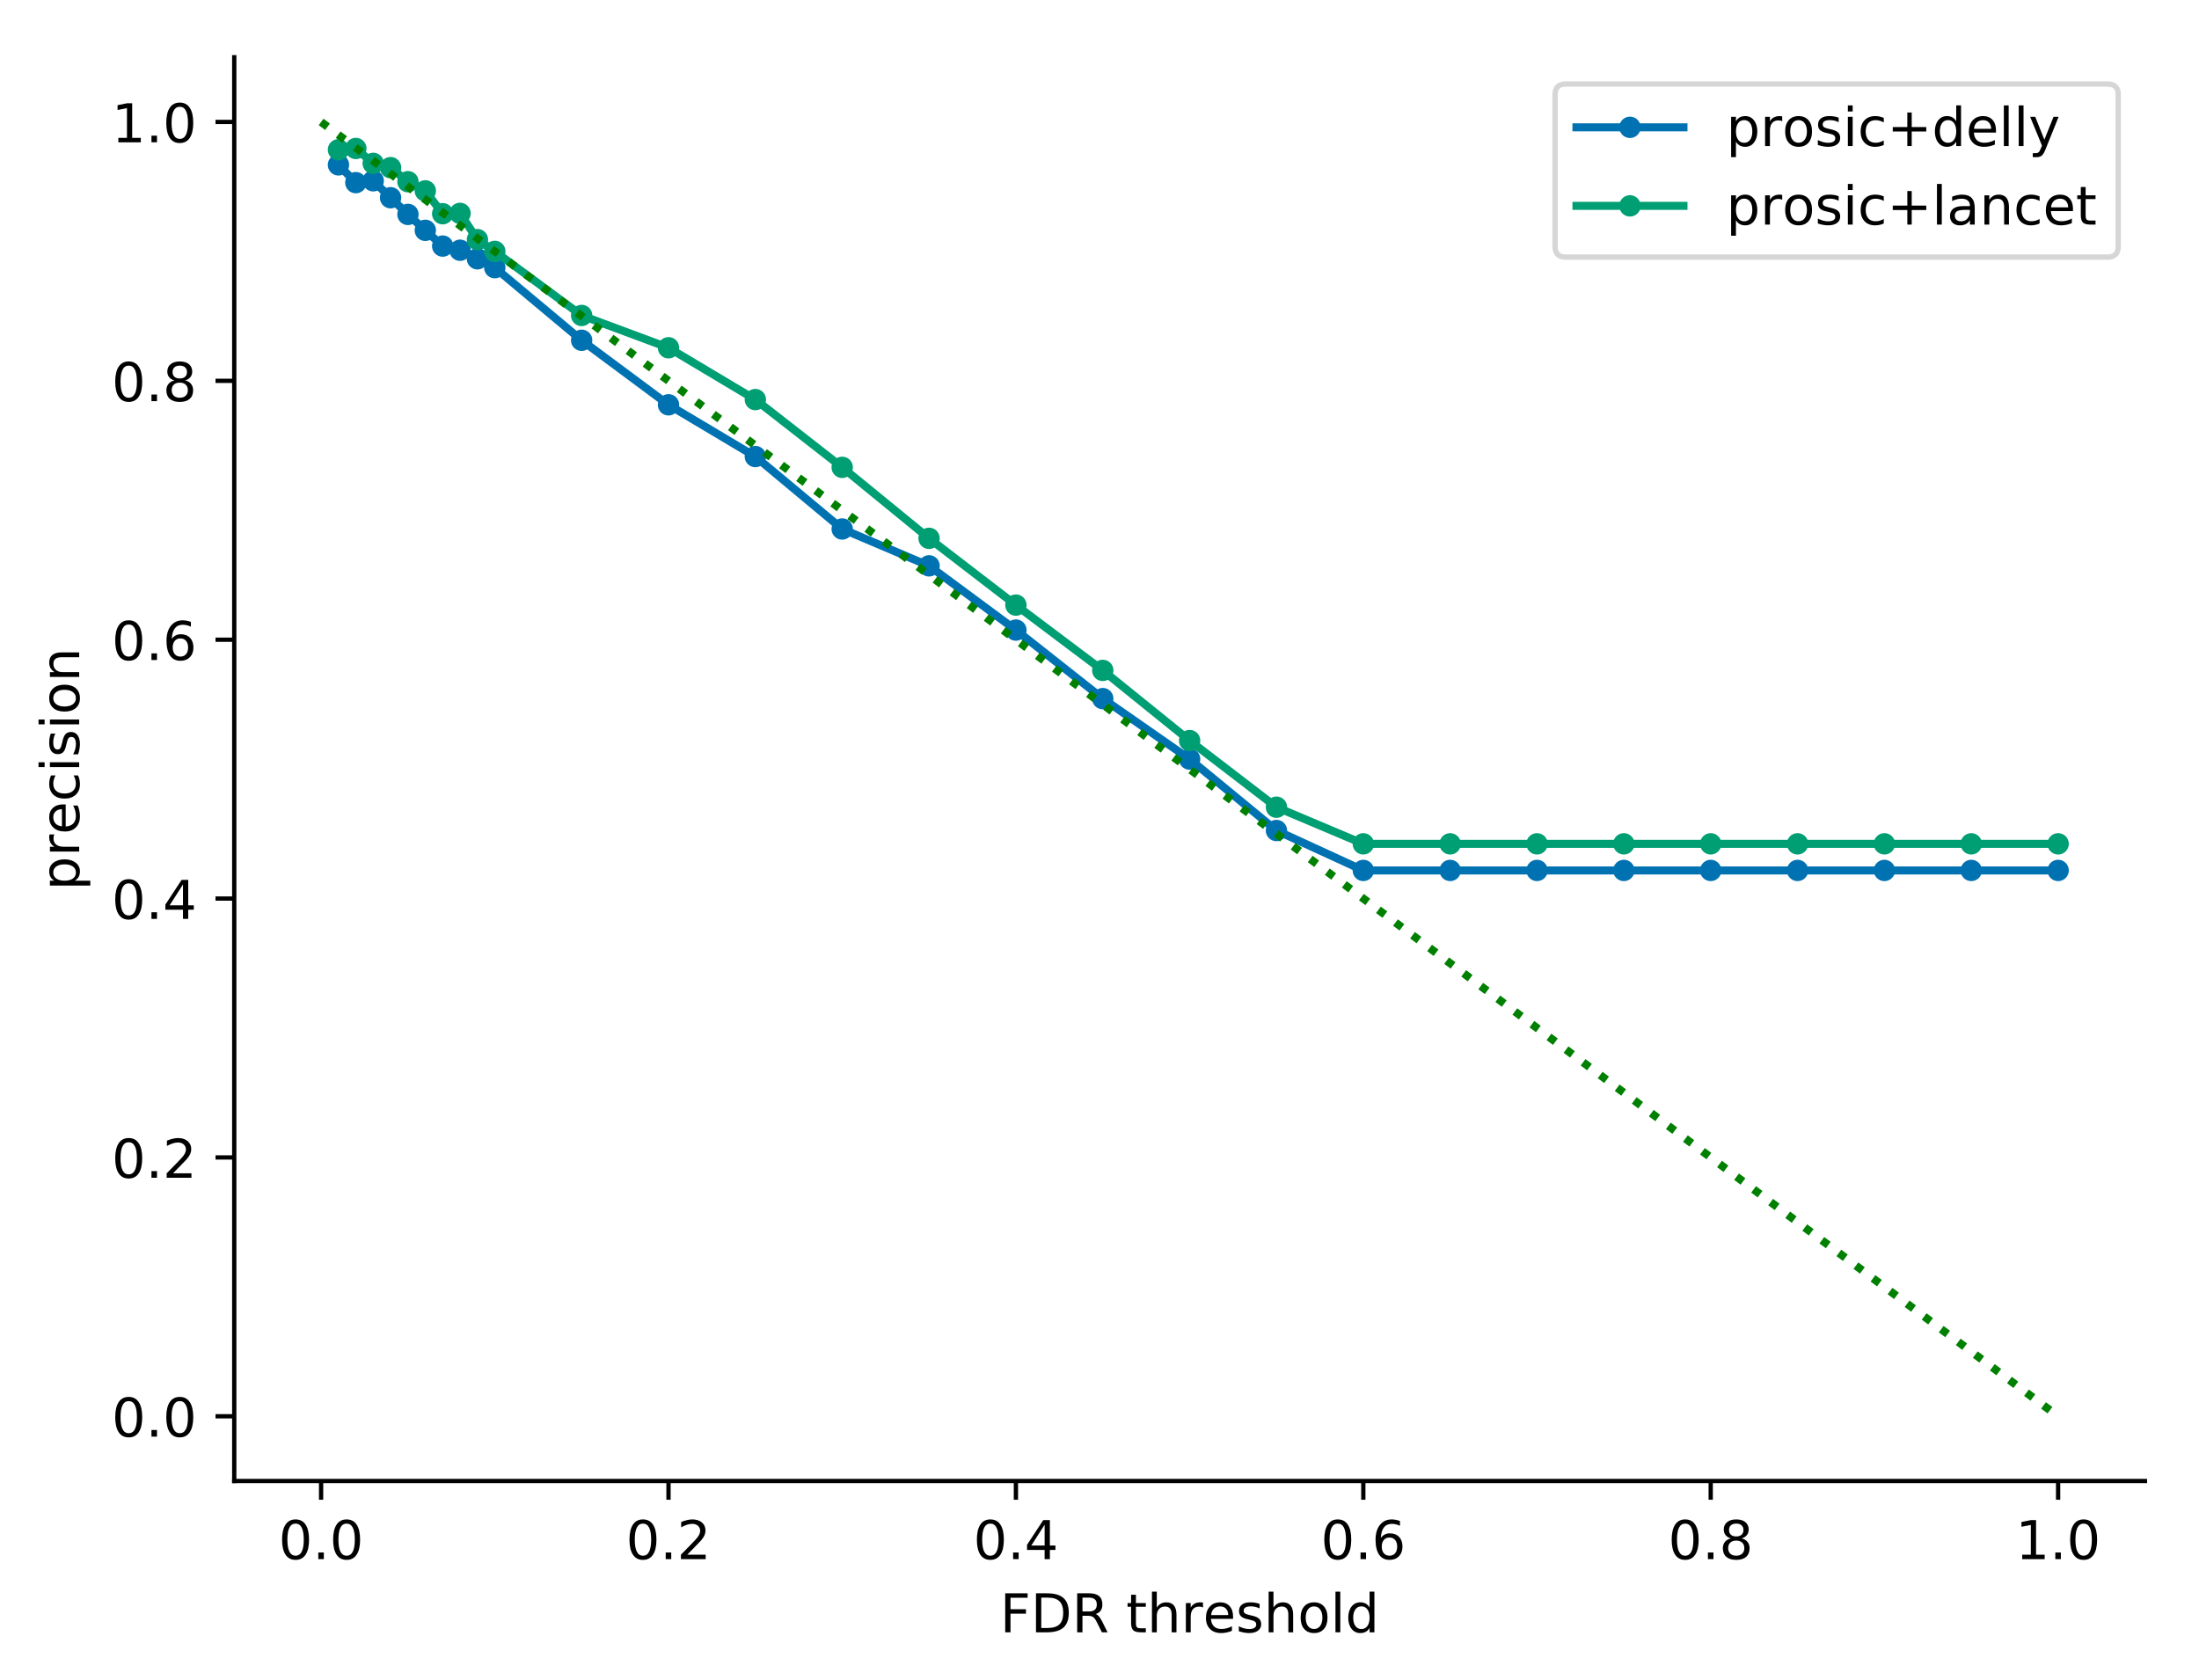
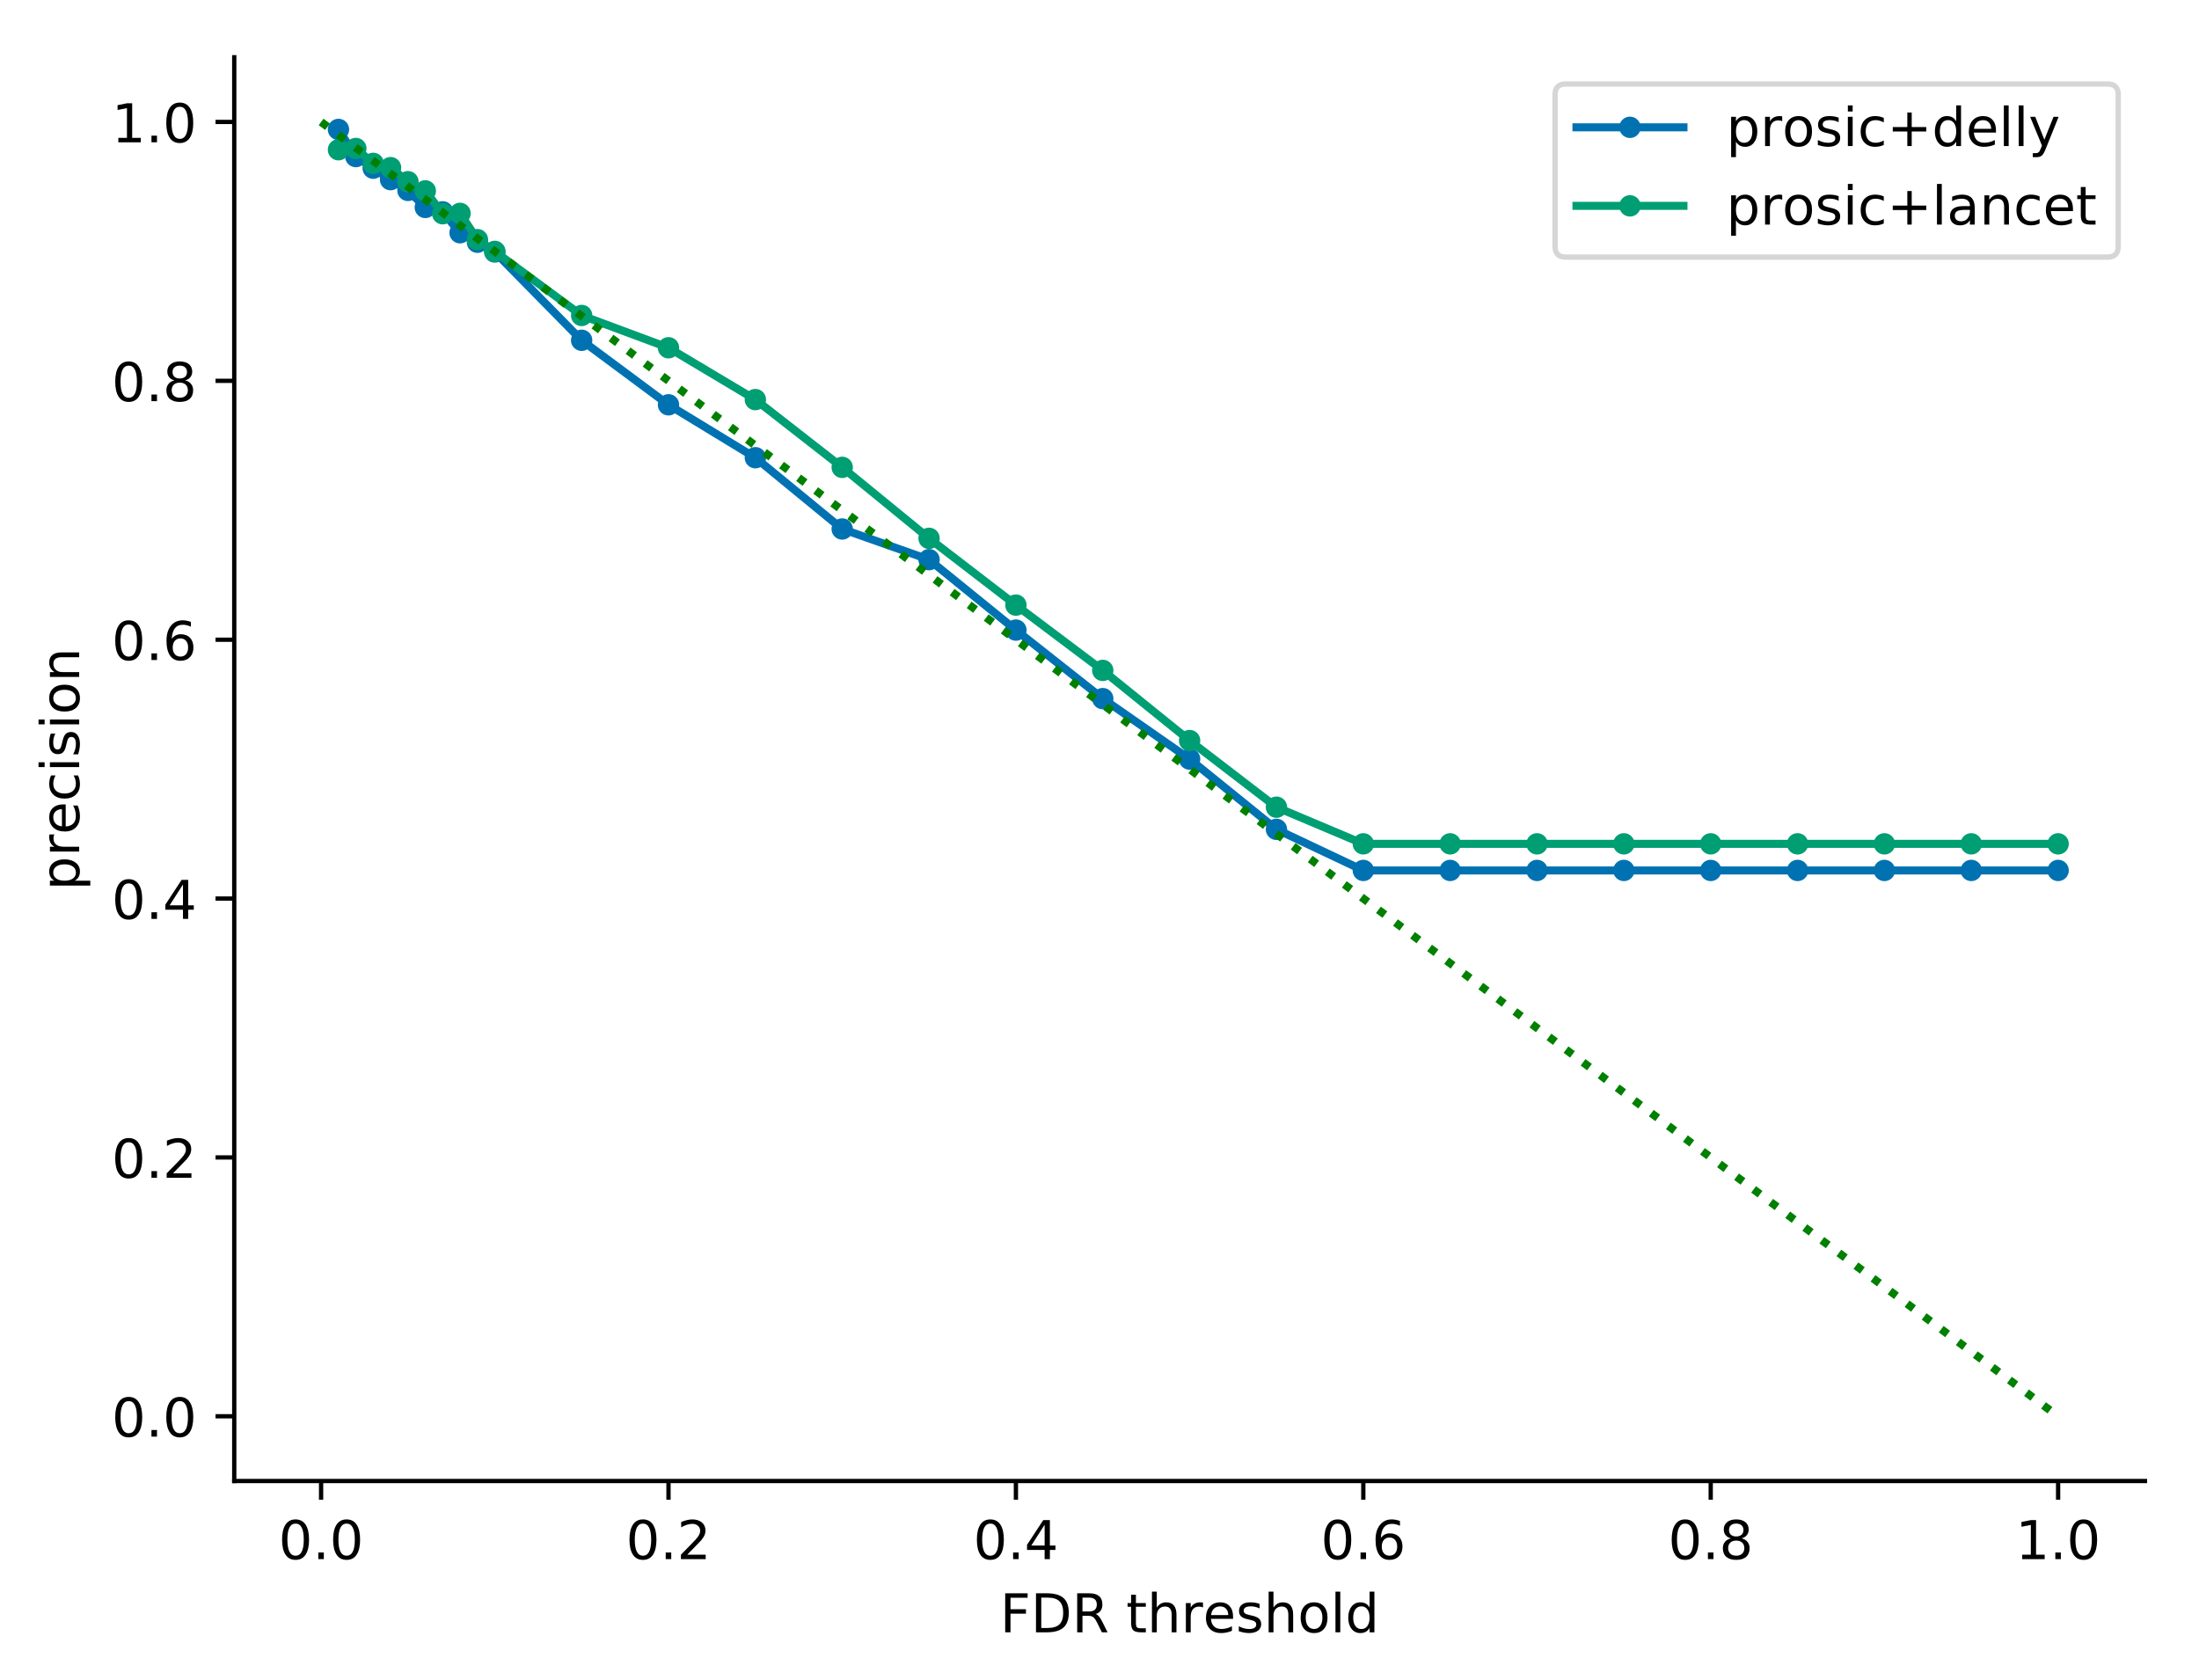
<svg xmlns="http://www.w3.org/2000/svg" xmlns:xlink="http://www.w3.org/1999/xlink" height="314pt" version="1.1" viewBox="0 0 411 314" width="411pt">
  <defs>
    <style type="text/css">
*{stroke-linecap:butt;stroke-linejoin:round;}
  </style>
  </defs>
  <g id="figure_1">
    <g id="patch_1">
      <path d="M 0 314.368  L 411.601 314.368  L 411.601 0  L 0 0  z " style="fill:#ffffff;" />
    </g>
    <g id="axes_1">
      <g id="patch_2">
        <path d="M 43.781 276.812  L 400.901 276.812  L 400.901 10.7  L 43.781 10.7  z " style="fill:#ffffff;" />
      </g>
      <g id="matplotlib.axis_1">
        <g id="xtick_1">
          <g id="line2d_1">
            <defs>
-               <path d="M 0 0  L 0 3.5  " id="m5a59848151" style="stroke:#000000;stroke-width:0.8;" />
-             </defs>
-             <g>
-               <use style="stroke:#000000;stroke-width:0.8;" x="60.014" xlink:href="#m5a59848151" y="276.812" />
+               <path d="M 0 0  L 0 3.5  " id="mefd458521e" style="stroke:#000000;stroke-width:0.8;" />
+             </defs>
+             <g>
+               <use style="stroke:#000000;stroke-width:0.8;" x="60.014" xlink:href="#mefd458521e" y="276.812" />
            </g>
          </g>
          <g id="text_1">
            <defs>
              <path d="M 31.781 66.406  Q 24.172 66.406 20.328 58.906  Q 16.5 51.422 16.5 36.375  Q 16.5 21.391 20.328 13.891  Q 24.172 6.391 31.781 6.391  Q 39.453 6.391 43.281 13.891  Q 47.125 21.391 47.125 36.375  Q 47.125 51.422 43.281 58.906  Q 39.453 66.406 31.781 66.406  z M 31.781 74.219  Q 44.047 74.219 50.516 64.516  Q 56.984 54.828 56.984 36.375  Q 56.984 17.969 50.516 8.266  Q 44.047 -1.422 31.781 -1.422  Q 19.531 -1.422 13.062 8.266  Q 6.594 17.969 6.594 36.375  Q 6.594 54.828 13.062 64.516  Q 19.531 74.219 31.781 74.219  z " id="DejaVuSans-30" />
              <path d="M 10.688 12.406  L 21 12.406  L 21 0  L 10.688 0  z " id="DejaVuSans-2e" />
            </defs>
            <g transform="translate(52.06242 291.4104)scale(0.1 -0.1)">
              <use xlink:href="#DejaVuSans-30" />
              <use x="63.623" xlink:href="#DejaVuSans-2e" />
              <use x="95.41" xlink:href="#DejaVuSans-30" />
            </g>
          </g>
        </g>
        <g id="xtick_2">
          <g id="line2d_2">
            <g>
-               <use style="stroke:#000000;stroke-width:0.8;" x="124.945" xlink:href="#m5a59848151" y="276.812" />
+               <use style="stroke:#000000;stroke-width:0.8;" x="124.945" xlink:href="#mefd458521e" y="276.812" />
            </g>
          </g>
          <g id="text_2">
            <defs>
              <path d="M 19.188 8.297  L 53.609 8.297  L 53.609 0  L 7.328 0  L 7.328 8.297  Q 12.938 14.109 22.625 23.891  Q 32.328 33.688 34.812 36.531  Q 39.547 41.844 41.422 45.531  Q 43.312 49.219 43.312 52.781  Q 43.312 58.594 39.234 62.25  Q 35.156 65.922 28.609 65.922  Q 23.969 65.922 18.812 64.312  Q 13.672 62.703 7.812 59.422  L 7.812 69.391  Q 13.766 71.781 18.938 73  Q 24.125 74.219 28.422 74.219  Q 39.75 74.219 46.484 68.547  Q 53.219 62.891 53.219 53.422  Q 53.219 48.922 51.531 44.891  Q 49.859 40.875 45.406 35.406  Q 44.188 33.984 37.641 27.219  Q 31.109 20.453 19.188 8.297  z " id="DejaVuSans-32" />
            </defs>
            <g transform="translate(116.9933 291.4104)scale(0.1 -0.1)">
              <use xlink:href="#DejaVuSans-30" />
              <use x="63.623" xlink:href="#DejaVuSans-2e" />
              <use x="95.41" xlink:href="#DejaVuSans-32" />
            </g>
          </g>
        </g>
        <g id="xtick_3">
          <g id="line2d_3">
            <g>
-               <use style="stroke:#000000;stroke-width:0.8;" x="189.876" xlink:href="#m5a59848151" y="276.812" />
+               <use style="stroke:#000000;stroke-width:0.8;" x="189.876" xlink:href="#mefd458521e" y="276.812" />
            </g>
          </g>
          <g id="text_3">
            <defs>
              <path d="M 37.797 64.312  L 12.891 25.391  L 37.797 25.391  z M 35.203 72.906  L 47.609 72.906  L 47.609 25.391  L 58.016 25.391  L 58.016 17.188  L 47.609 17.188  L 47.609 0  L 37.797 0  L 37.797 17.188  L 4.891 17.188  L 4.891 26.703  z " id="DejaVuSans-34" />
            </defs>
            <g transform="translate(181.9242 291.4104)scale(0.1 -0.1)">
              <use xlink:href="#DejaVuSans-30" />
              <use x="63.623" xlink:href="#DejaVuSans-2e" />
              <use x="95.41" xlink:href="#DejaVuSans-34" />
            </g>
          </g>
        </g>
        <g id="xtick_4">
          <g id="line2d_4">
            <g>
-               <use style="stroke:#000000;stroke-width:0.8;" x="254.807" xlink:href="#m5a59848151" y="276.812" />
+               <use style="stroke:#000000;stroke-width:0.8;" x="254.807" xlink:href="#mefd458521e" y="276.812" />
            </g>
          </g>
          <g id="text_4">
            <defs>
              <path d="M 33.016 40.375  Q 26.375 40.375 22.484 35.828  Q 18.609 31.297 18.609 23.391  Q 18.609 15.531 22.484 10.953  Q 26.375 6.391 33.016 6.391  Q 39.656 6.391 43.531 10.953  Q 47.406 15.531 47.406 23.391  Q 47.406 31.297 43.531 35.828  Q 39.656 40.375 33.016 40.375  z M 52.594 71.297  L 52.594 62.312  Q 48.875 64.062 45.094 64.984  Q 41.312 65.922 37.594 65.922  Q 27.828 65.922 22.672 59.328  Q 17.531 52.734 16.797 39.406  Q 19.672 43.656 24.016 45.922  Q 28.375 48.188 33.594 48.188  Q 44.578 48.188 50.953 41.516  Q 57.328 34.859 57.328 23.391  Q 57.328 12.156 50.688 5.359  Q 44.047 -1.422 33.016 -1.422  Q 20.359 -1.422 13.672 8.266  Q 6.984 17.969 6.984 36.375  Q 6.984 53.656 15.188 63.938  Q 23.391 74.219 37.203 74.219  Q 40.922 74.219 44.703 73.484  Q 48.484 72.75 52.594 71.297  z " id="DejaVuSans-36" />
            </defs>
            <g transform="translate(246.8551 291.4104)scale(0.1 -0.1)">
              <use xlink:href="#DejaVuSans-30" />
              <use x="63.623" xlink:href="#DejaVuSans-2e" />
              <use x="95.41" xlink:href="#DejaVuSans-36" />
            </g>
          </g>
        </g>
        <g id="xtick_5">
          <g id="line2d_5">
            <g>
-               <use style="stroke:#000000;stroke-width:0.8;" x="319.738" xlink:href="#m5a59848151" y="276.812" />
+               <use style="stroke:#000000;stroke-width:0.8;" x="319.738" xlink:href="#mefd458521e" y="276.812" />
            </g>
          </g>
          <g id="text_5">
            <defs>
              <path d="M 31.781 34.625  Q 24.75 34.625 20.719 30.859  Q 16.703 27.094 16.703 20.516  Q 16.703 13.922 20.719 10.156  Q 24.75 6.391 31.781 6.391  Q 38.812 6.391 42.859 10.172  Q 46.922 13.969 46.922 20.516  Q 46.922 27.094 42.891 30.859  Q 38.875 34.625 31.781 34.625  z M 21.922 38.812  Q 15.578 40.375 12.031 44.719  Q 8.5 49.078 8.5 55.328  Q 8.5 64.062 14.719 69.141  Q 20.953 74.219 31.781 74.219  Q 42.672 74.219 48.875 69.141  Q 55.078 64.062 55.078 55.328  Q 55.078 49.078 51.531 44.719  Q 48 40.375 41.703 38.812  Q 48.828 37.156 52.797 32.312  Q 56.781 27.484 56.781 20.516  Q 56.781 9.906 50.312 4.234  Q 43.844 -1.422 31.781 -1.422  Q 19.734 -1.422 13.25 4.234  Q 6.781 9.906 6.781 20.516  Q 6.781 27.484 10.781 32.312  Q 14.797 37.156 21.922 38.812  z M 18.312 54.391  Q 18.312 48.734 21.844 45.562  Q 25.391 42.391 31.781 42.391  Q 38.141 42.391 41.719 45.562  Q 45.312 48.734 45.312 54.391  Q 45.312 60.062 41.719 63.234  Q 38.141 66.406 31.781 66.406  Q 25.391 66.406 21.844 63.234  Q 18.312 60.062 18.312 54.391  z " id="DejaVuSans-38" />
            </defs>
            <g transform="translate(311.7861 291.4104)scale(0.1 -0.1)">
              <use xlink:href="#DejaVuSans-30" />
              <use x="63.623" xlink:href="#DejaVuSans-2e" />
              <use x="95.41" xlink:href="#DejaVuSans-38" />
            </g>
          </g>
        </g>
        <g id="xtick_6">
          <g id="line2d_6">
            <g>
-               <use style="stroke:#000000;stroke-width:0.8;" x="384.669" xlink:href="#m5a59848151" y="276.812" />
+               <use style="stroke:#000000;stroke-width:0.8;" x="384.669" xlink:href="#mefd458521e" y="276.812" />
            </g>
          </g>
          <g id="text_6">
            <defs>
              <path d="M 12.406 8.297  L 28.516 8.297  L 28.516 63.922  L 10.984 60.406  L 10.984 69.391  L 28.422 72.906  L 38.281 72.906  L 38.281 8.297  L 54.391 8.297  L 54.391 0  L 12.406 0  z " id="DejaVuSans-31" />
            </defs>
            <g transform="translate(376.717 291.4104)scale(0.1 -0.1)">
              <use xlink:href="#DejaVuSans-31" />
              <use x="63.623" xlink:href="#DejaVuSans-2e" />
              <use x="95.41" xlink:href="#DejaVuSans-30" />
            </g>
          </g>
        </g>
        <g id="text_7">
          <defs>
            <path d="M 9.812 72.906  L 51.703 72.906  L 51.703 64.594  L 19.672 64.594  L 19.672 43.109  L 48.578 43.109  L 48.578 34.812  L 19.672 34.812  L 19.672 0  L 9.812 0  z " id="DejaVuSans-46" />
            <path d="M 19.672 64.797  L 19.672 8.109  L 31.594 8.109  Q 46.688 8.109 53.688 14.938  Q 60.688 21.781 60.688 36.531  Q 60.688 51.172 53.688 57.984  Q 46.688 64.797 31.594 64.797  z M 9.812 72.906  L 30.078 72.906  Q 51.266 72.906 61.172 64.094  Q 71.094 55.281 71.094 36.531  Q 71.094 17.672 61.125 8.828  Q 51.172 0 30.078 0  L 9.812 0  z " id="DejaVuSans-44" />
            <path d="M 44.391 34.188  Q 47.562 33.109 50.562 29.594  Q 53.562 26.078 56.594 19.922  L 66.609 0  L 56 0  L 46.688 18.703  Q 43.062 26.031 39.672 28.422  Q 36.281 30.812 30.422 30.812  L 19.672 30.812  L 19.672 0  L 9.812 0  L 9.812 72.906  L 32.078 72.906  Q 44.578 72.906 50.734 67.672  Q 56.891 62.453 56.891 51.906  Q 56.891 45.016 53.688 40.469  Q 50.484 35.938 44.391 34.188  z M 19.672 64.797  L 19.672 38.922  L 32.078 38.922  Q 39.203 38.922 42.844 42.219  Q 46.484 45.516 46.484 51.906  Q 46.484 58.297 42.844 61.547  Q 39.203 64.797 32.078 64.797  z " id="DejaVuSans-52" />
            <path id="DejaVuSans-20" />
            <path d="M 18.312 70.219  L 18.312 54.688  L 36.812 54.688  L 36.812 47.703  L 18.312 47.703  L 18.312 18.016  Q 18.312 11.328 20.141 9.422  Q 21.969 7.516 27.594 7.516  L 36.812 7.516  L 36.812 0  L 27.594 0  Q 17.188 0 13.234 3.875  Q 9.281 7.766 9.281 18.016  L 9.281 47.703  L 2.688 47.703  L 2.688 54.688  L 9.281 54.688  L 9.281 70.219  z " id="DejaVuSans-74" />
            <path d="M 54.891 33.016  L 54.891 0  L 45.906 0  L 45.906 32.719  Q 45.906 40.484 42.875 44.328  Q 39.844 48.188 33.797 48.188  Q 26.516 48.188 22.312 43.547  Q 18.109 38.922 18.109 30.906  L 18.109 0  L 9.078 0  L 9.078 75.984  L 18.109 75.984  L 18.109 46.188  Q 21.344 51.125 25.703 53.562  Q 30.078 56 35.797 56  Q 45.219 56 50.047 50.172  Q 54.891 44.344 54.891 33.016  z " id="DejaVuSans-68" />
            <path d="M 41.109 46.297  Q 39.594 47.172 37.812 47.578  Q 36.031 48 33.891 48  Q 26.266 48 22.188 43.047  Q 18.109 38.094 18.109 28.812  L 18.109 0  L 9.078 0  L 9.078 54.688  L 18.109 54.688  L 18.109 46.188  Q 20.953 51.172 25.484 53.578  Q 30.031 56 36.531 56  Q 37.453 56 38.578 55.875  Q 39.703 55.766 41.062 55.516  z " id="DejaVuSans-72" />
            <path d="M 56.203 29.594  L 56.203 25.203  L 14.891 25.203  Q 15.484 15.922 20.484 11.062  Q 25.484 6.203 34.422 6.203  Q 39.594 6.203 44.453 7.469  Q 49.312 8.734 54.109 11.281  L 54.109 2.781  Q 49.266 0.734 44.188 -0.344  Q 39.109 -1.422 33.891 -1.422  Q 20.797 -1.422 13.156 6.188  Q 5.516 13.812 5.516 26.812  Q 5.516 40.234 12.766 48.109  Q 20.016 56 32.328 56  Q 43.359 56 49.781 48.891  Q 56.203 41.797 56.203 29.594  z M 47.219 32.234  Q 47.125 39.594 43.094 43.984  Q 39.062 48.391 32.422 48.391  Q 24.906 48.391 20.391 44.141  Q 15.875 39.891 15.188 32.172  z " id="DejaVuSans-65" />
            <path d="M 44.281 53.078  L 44.281 44.578  Q 40.484 46.531 36.375 47.5  Q 32.281 48.484 27.875 48.484  Q 21.188 48.484 17.844 46.438  Q 14.5 44.391 14.5 40.281  Q 14.5 37.156 16.891 35.375  Q 19.281 33.594 26.516 31.984  L 29.594 31.297  Q 39.156 29.25 43.188 25.516  Q 47.219 21.781 47.219 15.094  Q 47.219 7.469 41.188 3.016  Q 35.156 -1.422 24.609 -1.422  Q 20.219 -1.422 15.453 -0.562  Q 10.688 0.297 5.422 2  L 5.422 11.281  Q 10.406 8.688 15.234 7.391  Q 20.062 6.109 24.812 6.109  Q 31.156 6.109 34.562 8.281  Q 37.984 10.453 37.984 14.406  Q 37.984 18.062 35.516 20.016  Q 33.062 21.969 24.703 23.781  L 21.578 24.516  Q 13.234 26.266 9.516 29.906  Q 5.812 33.547 5.812 39.891  Q 5.812 47.609 11.281 51.797  Q 16.75 56 26.812 56  Q 31.781 56 36.172 55.266  Q 40.578 54.547 44.281 53.078  z " id="DejaVuSans-73" />
            <path d="M 30.609 48.391  Q 23.391 48.391 19.188 42.75  Q 14.984 37.109 14.984 27.297  Q 14.984 17.484 19.156 11.844  Q 23.344 6.203 30.609 6.203  Q 37.797 6.203 41.984 11.859  Q 46.188 17.531 46.188 27.297  Q 46.188 37.016 41.984 42.703  Q 37.797 48.391 30.609 48.391  z M 30.609 56  Q 42.328 56 49.016 48.375  Q 55.719 40.766 55.719 27.297  Q 55.719 13.875 49.016 6.219  Q 42.328 -1.422 30.609 -1.422  Q 18.844 -1.422 12.172 6.219  Q 5.516 13.875 5.516 27.297  Q 5.516 40.766 12.172 48.375  Q 18.844 56 30.609 56  z " id="DejaVuSans-6f" />
            <path d="M 9.422 75.984  L 18.406 75.984  L 18.406 0  L 9.422 0  z " id="DejaVuSans-6c" />
            <path d="M 45.406 46.391  L 45.406 75.984  L 54.391 75.984  L 54.391 0  L 45.406 0  L 45.406 8.203  Q 42.578 3.328 38.25 0.953  Q 33.938 -1.422 27.875 -1.422  Q 17.969 -1.422 11.734 6.484  Q 5.516 14.406 5.516 27.297  Q 5.516 40.188 11.734 48.094  Q 17.969 56 27.875 56  Q 33.938 56 38.25 53.625  Q 42.578 51.266 45.406 46.391  z M 14.797 27.297  Q 14.797 17.391 18.875 11.75  Q 22.953 6.109 30.078 6.109  Q 37.203 6.109 41.297 11.75  Q 45.406 17.391 45.406 27.297  Q 45.406 37.203 41.297 42.844  Q 37.203 48.484 30.078 48.484  Q 22.953 48.484 18.875 42.844  Q 14.797 37.203 14.797 27.297  z " id="DejaVuSans-64" />
          </defs>
          <g transform="translate(186.8967 305.0886)scale(0.1 -0.1)">
            <use xlink:href="#DejaVuSans-46" />
            <use x="57.52" xlink:href="#DejaVuSans-44" />
            <use x="134.521" xlink:href="#DejaVuSans-52" />
            <use x="204.004" xlink:href="#DejaVuSans-20" />
            <use x="235.791" xlink:href="#DejaVuSans-74" />
            <use x="275" xlink:href="#DejaVuSans-68" />
            <use x="338.379" xlink:href="#DejaVuSans-72" />
            <use x="379.461" xlink:href="#DejaVuSans-65" />
            <use x="440.984" xlink:href="#DejaVuSans-73" />
            <use x="493.084" xlink:href="#DejaVuSans-68" />
            <use x="556.463" xlink:href="#DejaVuSans-6f" />
            <use x="617.645" xlink:href="#DejaVuSans-6c" />
            <use x="645.428" xlink:href="#DejaVuSans-64" />
          </g>
        </g>
      </g>
      <g id="matplotlib.axis_2">
        <g id="ytick_1">
          <g id="line2d_7">
            <defs>
-               <path d="M 0 0  L -3.5 0  " id="mbabe1c4896" style="stroke:#000000;stroke-width:0.8;" />
-             </defs>
-             <g>
-               <use style="stroke:#000000;stroke-width:0.8;" x="43.781" xlink:href="#mbabe1c4896" y="264.716" />
+               <path d="M 0 0  L -3.5 0  " id="mc53970f64e" style="stroke:#000000;stroke-width:0.8;" />
+             </defs>
+             <g>
+               <use style="stroke:#000000;stroke-width:0.8;" x="43.781" xlink:href="#mc53970f64e" y="264.716" />
            </g>
          </g>
          <g id="text_8">
            <g transform="translate(20.87813 268.5152)scale(0.1 -0.1)">
              <use xlink:href="#DejaVuSans-30" />
              <use x="63.623" xlink:href="#DejaVuSans-2e" />
              <use x="95.41" xlink:href="#DejaVuSans-30" />
            </g>
          </g>
        </g>
        <g id="ytick_2">
          <g id="line2d_8">
            <g>
-               <use style="stroke:#000000;stroke-width:0.8;" x="43.781" xlink:href="#mbabe1c4896" y="216.332" />
+               <use style="stroke:#000000;stroke-width:0.8;" x="43.781" xlink:href="#mc53970f64e" y="216.332" />
            </g>
          </g>
          <g id="text_9">
            <g transform="translate(20.87813 220.1312)scale(0.1 -0.1)">
              <use xlink:href="#DejaVuSans-30" />
              <use x="63.623" xlink:href="#DejaVuSans-2e" />
              <use x="95.41" xlink:href="#DejaVuSans-32" />
            </g>
          </g>
        </g>
        <g id="ytick_3">
          <g id="line2d_9">
            <g>
-               <use style="stroke:#000000;stroke-width:0.8;" x="43.781" xlink:href="#mbabe1c4896" y="167.948" />
+               <use style="stroke:#000000;stroke-width:0.8;" x="43.781" xlink:href="#mc53970f64e" y="167.948" />
            </g>
          </g>
          <g id="text_10">
            <g transform="translate(20.87813 171.7472)scale(0.1 -0.1)">
              <use xlink:href="#DejaVuSans-30" />
              <use x="63.623" xlink:href="#DejaVuSans-2e" />
              <use x="95.41" xlink:href="#DejaVuSans-34" />
            </g>
          </g>
        </g>
        <g id="ytick_4">
          <g id="line2d_10">
            <g>
-               <use style="stroke:#000000;stroke-width:0.8;" x="43.781" xlink:href="#mbabe1c4896" y="119.564" />
+               <use style="stroke:#000000;stroke-width:0.8;" x="43.781" xlink:href="#mc53970f64e" y="119.564" />
            </g>
          </g>
          <g id="text_11">
            <g transform="translate(20.87813 123.3632)scale(0.1 -0.1)">
              <use xlink:href="#DejaVuSans-30" />
              <use x="63.623" xlink:href="#DejaVuSans-2e" />
              <use x="95.41" xlink:href="#DejaVuSans-36" />
            </g>
          </g>
        </g>
        <g id="ytick_5">
          <g id="line2d_11">
            <g>
-               <use style="stroke:#000000;stroke-width:0.8;" x="43.781" xlink:href="#mbabe1c4896" y="71.18" />
+               <use style="stroke:#000000;stroke-width:0.8;" x="43.781" xlink:href="#mc53970f64e" y="71.18" />
            </g>
          </g>
          <g id="text_12">
            <g transform="translate(20.87813 74.97922)scale(0.1 -0.1)">
              <use xlink:href="#DejaVuSans-30" />
              <use x="63.623" xlink:href="#DejaVuSans-2e" />
              <use x="95.41" xlink:href="#DejaVuSans-38" />
            </g>
          </g>
        </g>
        <g id="ytick_6">
          <g id="line2d_12">
            <g>
-               <use style="stroke:#000000;stroke-width:0.8;" x="43.781" xlink:href="#mbabe1c4896" y="22.796" />
+               <use style="stroke:#000000;stroke-width:0.8;" x="43.781" xlink:href="#mc53970f64e" y="22.796" />
            </g>
          </g>
          <g id="text_13">
            <g transform="translate(20.87813 26.59522)scale(0.1 -0.1)">
              <use xlink:href="#DejaVuSans-31" />
              <use x="63.623" xlink:href="#DejaVuSans-2e" />
              <use x="95.41" xlink:href="#DejaVuSans-30" />
            </g>
          </g>
        </g>
        <g id="text_14">
          <defs>
            <path d="M 18.109 8.203  L 18.109 -20.797  L 9.078 -20.797  L 9.078 54.688  L 18.109 54.688  L 18.109 46.391  Q 20.953 51.266 25.266 53.625  Q 29.594 56 35.594 56  Q 45.562 56 51.781 48.094  Q 58.016 40.188 58.016 27.297  Q 58.016 14.406 51.781 6.484  Q 45.562 -1.422 35.594 -1.422  Q 29.594 -1.422 25.266 0.953  Q 20.953 3.328 18.109 8.203  z M 48.688 27.297  Q 48.688 37.203 44.609 42.844  Q 40.531 48.484 33.406 48.484  Q 26.266 48.484 22.188 42.844  Q 18.109 37.203 18.109 27.297  Q 18.109 17.391 22.188 11.75  Q 26.266 6.109 33.406 6.109  Q 40.531 6.109 44.609 11.75  Q 48.688 17.391 48.688 27.297  z " id="DejaVuSans-70" />
            <path d="M 48.781 52.594  L 48.781 44.188  Q 44.969 46.297 41.141 47.344  Q 37.312 48.391 33.406 48.391  Q 24.656 48.391 19.812 42.844  Q 14.984 37.312 14.984 27.297  Q 14.984 17.281 19.812 11.734  Q 24.656 6.203 33.406 6.203  Q 37.312 6.203 41.141 7.25  Q 44.969 8.297 48.781 10.406  L 48.781 2.094  Q 45.016 0.344 40.984 -0.531  Q 36.969 -1.422 32.422 -1.422  Q 20.062 -1.422 12.781 6.344  Q 5.516 14.109 5.516 27.297  Q 5.516 40.672 12.859 48.328  Q 20.219 56 33.016 56  Q 37.156 56 41.109 55.141  Q 45.062 54.297 48.781 52.594  z " id="DejaVuSans-63" />
            <path d="M 9.422 54.688  L 18.406 54.688  L 18.406 0  L 9.422 0  z M 9.422 75.984  L 18.406 75.984  L 18.406 64.594  L 9.422 64.594  z " id="DejaVuSans-69" />
            <path d="M 54.891 33.016  L 54.891 0  L 45.906 0  L 45.906 32.719  Q 45.906 40.484 42.875 44.328  Q 39.844 48.188 33.797 48.188  Q 26.516 48.188 22.312 43.547  Q 18.109 38.922 18.109 30.906  L 18.109 0  L 9.078 0  L 9.078 54.688  L 18.109 54.688  L 18.109 46.188  Q 21.344 51.125 25.703 53.562  Q 30.078 56 35.797 56  Q 45.219 56 50.047 50.172  Q 54.891 44.344 54.891 33.016  z " id="DejaVuSans-6e" />
          </defs>
          <g transform="translate(14.79844 166.4208)rotate(-90)scale(0.1 -0.1)">
            <use xlink:href="#DejaVuSans-70" />
            <use x="63.477" xlink:href="#DejaVuSans-72" />
            <use x="104.559" xlink:href="#DejaVuSans-65" />
            <use x="166.082" xlink:href="#DejaVuSans-63" />
            <use x="221.062" xlink:href="#DejaVuSans-69" />
            <use x="248.846" xlink:href="#DejaVuSans-73" />
            <use x="300.945" xlink:href="#DejaVuSans-69" />
            <use x="328.729" xlink:href="#DejaVuSans-6f" />
            <use x="389.91" xlink:href="#DejaVuSans-6e" />
          </g>
        </g>
      </g>
      <g id="line2d_13">
-         <path clip-path="url(#p7b83135fb4)" d="M 63.261 30.815  L 66.507 34.136  L 69.754 33.792  L 73 36.957  L 76.247 40.076  L 79.493 43.05  L 82.74 45.994  L 85.986 46.77  L 89.233 48.373  L 92.479 50.025  L 108.712 63.602  L 124.945 75.66  L 141.178 85.333  L 157.41 98.871  L 173.643 105.76  L 189.876 117.767  L 206.109 130.576  L 222.341 141.879  L 238.574 155.23  L 254.807 162.691  L 271.039 162.691  L 287.272 162.691  L 303.505 162.691  L 319.738 162.691  L 335.97 162.691  L 352.203 162.691  L 368.436 162.691  L 384.669 162.691  " style="fill:none;stroke:#0072b2;stroke-linecap:square;stroke-width:1.5;" />
+         <path clip-path="url(#pada01c4be1)" d="M 63.261 24.194  L 66.507 29.264  L 69.754 31.436  L 73 33.575  L 76.247 35.59  L 79.493 38.772  L 82.74 39.596  L 85.986 43.501  L 89.233 45.275  L 92.479 47.094  L 108.712 63.602  L 124.945 75.66  L 141.178 85.547  L 157.41 98.871  L 173.643 104.601  L 189.876 117.767  L 206.109 130.576  L 222.341 141.879  L 238.574 155.014  L 254.807 162.691  L 271.039 162.691  L 287.272 162.691  L 303.505 162.691  L 319.738 162.691  L 335.97 162.691  L 352.203 162.691  L 368.436 162.691  L 384.669 162.691  " style="fill:none;stroke:#0072b2;stroke-linecap:square;stroke-width:1.5;" />
        <defs>
-           <path d="M 0 1.5  C 0.398 1.5 0.779 1.342 1.061 1.061  C 1.342 0.779 1.5 0.398 1.5 0  C 1.5 -0.398 1.342 -0.779 1.061 -1.061  C 0.779 -1.342 0.398 -1.5 0 -1.5  C -0.398 -1.5 -0.779 -1.342 -1.061 -1.061  C -1.342 -0.779 -1.5 -0.398 -1.5 0  C -1.5 0.398 -1.342 0.779 -1.061 1.061  C -0.779 1.342 -0.398 1.5 0 1.5  z " id="me6f0446457" style="stroke:#0072b2;" />
+           <path d="M 0 1.5  C 0.398 1.5 0.779 1.342 1.061 1.061  C 1.342 0.779 1.5 0.398 1.5 0  C 1.5 -0.398 1.342 -0.779 1.061 -1.061  C 0.779 -1.342 0.398 -1.5 0 -1.5  C -0.398 -1.5 -0.779 -1.342 -1.061 -1.061  C -1.342 -0.779 -1.5 -0.398 -1.5 0  C -1.5 0.398 -1.342 0.779 -1.061 1.061  C -0.779 1.342 -0.398 1.5 0 1.5  z " id="m721e8d76b7" style="stroke:#0072b2;" />
        </defs>
-         <g clip-path="url(#p7b83135fb4)">
-           <use style="fill:#0072b2;stroke:#0072b2;" x="63.261" xlink:href="#me6f0446457" y="30.815" />
-           <use style="fill:#0072b2;stroke:#0072b2;" x="66.507" xlink:href="#me6f0446457" y="34.136" />
-           <use style="fill:#0072b2;stroke:#0072b2;" x="69.754" xlink:href="#me6f0446457" y="33.792" />
-           <use style="fill:#0072b2;stroke:#0072b2;" x="73" xlink:href="#me6f0446457" y="36.957" />
-           <use style="fill:#0072b2;stroke:#0072b2;" x="76.247" xlink:href="#me6f0446457" y="40.076" />
-           <use style="fill:#0072b2;stroke:#0072b2;" x="79.493" xlink:href="#me6f0446457" y="43.05" />
-           <use style="fill:#0072b2;stroke:#0072b2;" x="82.74" xlink:href="#me6f0446457" y="45.994" />
-           <use style="fill:#0072b2;stroke:#0072b2;" x="85.986" xlink:href="#me6f0446457" y="46.77" />
-           <use style="fill:#0072b2;stroke:#0072b2;" x="89.233" xlink:href="#me6f0446457" y="48.373" />
-           <use style="fill:#0072b2;stroke:#0072b2;" x="92.479" xlink:href="#me6f0446457" y="50.025" />
-           <use style="fill:#0072b2;stroke:#0072b2;" x="108.712" xlink:href="#me6f0446457" y="63.602" />
-           <use style="fill:#0072b2;stroke:#0072b2;" x="124.945" xlink:href="#me6f0446457" y="75.66" />
-           <use style="fill:#0072b2;stroke:#0072b2;" x="141.178" xlink:href="#me6f0446457" y="85.333" />
-           <use style="fill:#0072b2;stroke:#0072b2;" x="157.41" xlink:href="#me6f0446457" y="98.871" />
-           <use style="fill:#0072b2;stroke:#0072b2;" x="173.643" xlink:href="#me6f0446457" y="105.76" />
-           <use style="fill:#0072b2;stroke:#0072b2;" x="189.876" xlink:href="#me6f0446457" y="117.767" />
-           <use style="fill:#0072b2;stroke:#0072b2;" x="206.109" xlink:href="#me6f0446457" y="130.576" />
-           <use style="fill:#0072b2;stroke:#0072b2;" x="222.341" xlink:href="#me6f0446457" y="141.879" />
-           <use style="fill:#0072b2;stroke:#0072b2;" x="238.574" xlink:href="#me6f0446457" y="155.23" />
-           <use style="fill:#0072b2;stroke:#0072b2;" x="254.807" xlink:href="#me6f0446457" y="162.691" />
-           <use style="fill:#0072b2;stroke:#0072b2;" x="271.039" xlink:href="#me6f0446457" y="162.691" />
-           <use style="fill:#0072b2;stroke:#0072b2;" x="287.272" xlink:href="#me6f0446457" y="162.691" />
-           <use style="fill:#0072b2;stroke:#0072b2;" x="303.505" xlink:href="#me6f0446457" y="162.691" />
-           <use style="fill:#0072b2;stroke:#0072b2;" x="319.738" xlink:href="#me6f0446457" y="162.691" />
-           <use style="fill:#0072b2;stroke:#0072b2;" x="335.97" xlink:href="#me6f0446457" y="162.691" />
-           <use style="fill:#0072b2;stroke:#0072b2;" x="352.203" xlink:href="#me6f0446457" y="162.691" />
-           <use style="fill:#0072b2;stroke:#0072b2;" x="368.436" xlink:href="#me6f0446457" y="162.691" />
-           <use style="fill:#0072b2;stroke:#0072b2;" x="384.669" xlink:href="#me6f0446457" y="162.691" />
+         <g clip-path="url(#pada01c4be1)">
+           <use style="fill:#0072b2;stroke:#0072b2;" x="63.261" xlink:href="#m721e8d76b7" y="24.194" />
+           <use style="fill:#0072b2;stroke:#0072b2;" x="66.507" xlink:href="#m721e8d76b7" y="29.264" />
+           <use style="fill:#0072b2;stroke:#0072b2;" x="69.754" xlink:href="#m721e8d76b7" y="31.436" />
+           <use style="fill:#0072b2;stroke:#0072b2;" x="73" xlink:href="#m721e8d76b7" y="33.575" />
+           <use style="fill:#0072b2;stroke:#0072b2;" x="76.247" xlink:href="#m721e8d76b7" y="35.59" />
+           <use style="fill:#0072b2;stroke:#0072b2;" x="79.493" xlink:href="#m721e8d76b7" y="38.772" />
+           <use style="fill:#0072b2;stroke:#0072b2;" x="82.74" xlink:href="#m721e8d76b7" y="39.596" />
+           <use style="fill:#0072b2;stroke:#0072b2;" x="85.986" xlink:href="#m721e8d76b7" y="43.501" />
+           <use style="fill:#0072b2;stroke:#0072b2;" x="89.233" xlink:href="#m721e8d76b7" y="45.275" />
+           <use style="fill:#0072b2;stroke:#0072b2;" x="92.479" xlink:href="#m721e8d76b7" y="47.094" />
+           <use style="fill:#0072b2;stroke:#0072b2;" x="108.712" xlink:href="#m721e8d76b7" y="63.602" />
+           <use style="fill:#0072b2;stroke:#0072b2;" x="124.945" xlink:href="#m721e8d76b7" y="75.66" />
+           <use style="fill:#0072b2;stroke:#0072b2;" x="141.178" xlink:href="#m721e8d76b7" y="85.547" />
+           <use style="fill:#0072b2;stroke:#0072b2;" x="157.41" xlink:href="#m721e8d76b7" y="98.871" />
+           <use style="fill:#0072b2;stroke:#0072b2;" x="173.643" xlink:href="#m721e8d76b7" y="104.601" />
+           <use style="fill:#0072b2;stroke:#0072b2;" x="189.876" xlink:href="#m721e8d76b7" y="117.767" />
+           <use style="fill:#0072b2;stroke:#0072b2;" x="206.109" xlink:href="#m721e8d76b7" y="130.576" />
+           <use style="fill:#0072b2;stroke:#0072b2;" x="222.341" xlink:href="#m721e8d76b7" y="141.879" />
+           <use style="fill:#0072b2;stroke:#0072b2;" x="238.574" xlink:href="#m721e8d76b7" y="155.014" />
+           <use style="fill:#0072b2;stroke:#0072b2;" x="254.807" xlink:href="#m721e8d76b7" y="162.691" />
+           <use style="fill:#0072b2;stroke:#0072b2;" x="271.039" xlink:href="#m721e8d76b7" y="162.691" />
+           <use style="fill:#0072b2;stroke:#0072b2;" x="287.272" xlink:href="#m721e8d76b7" y="162.691" />
+           <use style="fill:#0072b2;stroke:#0072b2;" x="303.505" xlink:href="#m721e8d76b7" y="162.691" />
+           <use style="fill:#0072b2;stroke:#0072b2;" x="319.738" xlink:href="#m721e8d76b7" y="162.691" />
+           <use style="fill:#0072b2;stroke:#0072b2;" x="335.97" xlink:href="#m721e8d76b7" y="162.691" />
+           <use style="fill:#0072b2;stroke:#0072b2;" x="352.203" xlink:href="#m721e8d76b7" y="162.691" />
+           <use style="fill:#0072b2;stroke:#0072b2;" x="368.436" xlink:href="#m721e8d76b7" y="162.691" />
+           <use style="fill:#0072b2;stroke:#0072b2;" x="384.669" xlink:href="#m721e8d76b7" y="162.691" />
        </g>
      </g>
      <g id="line2d_14">
-         <path clip-path="url(#p7b83135fb4)" d="M 63.261 27.987  L 66.507 27.753  L 69.754 30.537  L 73 31.334  L 76.247 33.962  L 79.493 35.674  L 82.74 39.947  L 85.986 39.883  L 89.233 44.789  L 92.479 46.988  L 108.712 58.963  L 124.945 65  L 141.178 74.686  L 157.41 87.351  L 173.643 100.621  L 189.876 113.098  L 206.109 125.304  L 222.341 138.416  L 238.574 150.871  L 254.807 157.72  L 271.039 157.72  L 287.272 157.72  L 303.505 157.72  L 319.738 157.72  L 335.97 157.72  L 352.203 157.72  L 368.436 157.72  L 384.669 157.72  " style="fill:none;stroke:#009e73;stroke-linecap:square;stroke-width:1.5;" />
+         <path clip-path="url(#pada01c4be1)" d="M 63.261 27.987  L 66.507 27.753  L 69.754 30.537  L 73 31.334  L 76.247 33.962  L 79.493 35.674  L 82.74 39.947  L 85.986 39.883  L 89.233 44.789  L 92.479 46.988  L 108.712 58.963  L 124.945 65  L 141.178 74.686  L 157.41 87.351  L 173.643 100.621  L 189.876 113.098  L 206.109 125.304  L 222.341 138.416  L 238.574 150.871  L 254.807 157.72  L 271.039 157.72  L 287.272 157.72  L 303.505 157.72  L 319.738 157.72  L 335.97 157.72  L 352.203 157.72  L 368.436 157.72  L 384.669 157.72  " style="fill:none;stroke:#009e73;stroke-linecap:square;stroke-width:1.5;" />
        <defs>
-           <path d="M 0 1.5  C 0.398 1.5 0.779 1.342 1.061 1.061  C 1.342 0.779 1.5 0.398 1.5 0  C 1.5 -0.398 1.342 -0.779 1.061 -1.061  C 0.779 -1.342 0.398 -1.5 0 -1.5  C -0.398 -1.5 -0.779 -1.342 -1.061 -1.061  C -1.342 -0.779 -1.5 -0.398 -1.5 0  C -1.5 0.398 -1.342 0.779 -1.061 1.061  C -0.779 1.342 -0.398 1.5 0 1.5  z " id="m487d9cb59c" style="stroke:#009e73;" />
+           <path d="M 0 1.5  C 0.398 1.5 0.779 1.342 1.061 1.061  C 1.342 0.779 1.5 0.398 1.5 0  C 1.5 -0.398 1.342 -0.779 1.061 -1.061  C 0.779 -1.342 0.398 -1.5 0 -1.5  C -0.398 -1.5 -0.779 -1.342 -1.061 -1.061  C -1.342 -0.779 -1.5 -0.398 -1.5 0  C -1.5 0.398 -1.342 0.779 -1.061 1.061  C -0.779 1.342 -0.398 1.5 0 1.5  z " id="m7ccec0c8f0" style="stroke:#009e73;" />
        </defs>
-         <g clip-path="url(#p7b83135fb4)">
-           <use style="fill:#009e73;stroke:#009e73;" x="63.261" xlink:href="#m487d9cb59c" y="27.987" />
-           <use style="fill:#009e73;stroke:#009e73;" x="66.507" xlink:href="#m487d9cb59c" y="27.753" />
-           <use style="fill:#009e73;stroke:#009e73;" x="69.754" xlink:href="#m487d9cb59c" y="30.537" />
-           <use style="fill:#009e73;stroke:#009e73;" x="73" xlink:href="#m487d9cb59c" y="31.334" />
-           <use style="fill:#009e73;stroke:#009e73;" x="76.247" xlink:href="#m487d9cb59c" y="33.962" />
-           <use style="fill:#009e73;stroke:#009e73;" x="79.493" xlink:href="#m487d9cb59c" y="35.674" />
-           <use style="fill:#009e73;stroke:#009e73;" x="82.74" xlink:href="#m487d9cb59c" y="39.947" />
-           <use style="fill:#009e73;stroke:#009e73;" x="85.986" xlink:href="#m487d9cb59c" y="39.883" />
-           <use style="fill:#009e73;stroke:#009e73;" x="89.233" xlink:href="#m487d9cb59c" y="44.789" />
-           <use style="fill:#009e73;stroke:#009e73;" x="92.479" xlink:href="#m487d9cb59c" y="46.988" />
-           <use style="fill:#009e73;stroke:#009e73;" x="108.712" xlink:href="#m487d9cb59c" y="58.963" />
-           <use style="fill:#009e73;stroke:#009e73;" x="124.945" xlink:href="#m487d9cb59c" y="65" />
-           <use style="fill:#009e73;stroke:#009e73;" x="141.178" xlink:href="#m487d9cb59c" y="74.686" />
-           <use style="fill:#009e73;stroke:#009e73;" x="157.41" xlink:href="#m487d9cb59c" y="87.351" />
-           <use style="fill:#009e73;stroke:#009e73;" x="173.643" xlink:href="#m487d9cb59c" y="100.621" />
-           <use style="fill:#009e73;stroke:#009e73;" x="189.876" xlink:href="#m487d9cb59c" y="113.098" />
-           <use style="fill:#009e73;stroke:#009e73;" x="206.109" xlink:href="#m487d9cb59c" y="125.304" />
-           <use style="fill:#009e73;stroke:#009e73;" x="222.341" xlink:href="#m487d9cb59c" y="138.416" />
-           <use style="fill:#009e73;stroke:#009e73;" x="238.574" xlink:href="#m487d9cb59c" y="150.871" />
-           <use style="fill:#009e73;stroke:#009e73;" x="254.807" xlink:href="#m487d9cb59c" y="157.72" />
-           <use style="fill:#009e73;stroke:#009e73;" x="271.039" xlink:href="#m487d9cb59c" y="157.72" />
-           <use style="fill:#009e73;stroke:#009e73;" x="287.272" xlink:href="#m487d9cb59c" y="157.72" />
-           <use style="fill:#009e73;stroke:#009e73;" x="303.505" xlink:href="#m487d9cb59c" y="157.72" />
-           <use style="fill:#009e73;stroke:#009e73;" x="319.738" xlink:href="#m487d9cb59c" y="157.72" />
-           <use style="fill:#009e73;stroke:#009e73;" x="335.97" xlink:href="#m487d9cb59c" y="157.72" />
-           <use style="fill:#009e73;stroke:#009e73;" x="352.203" xlink:href="#m487d9cb59c" y="157.72" />
-           <use style="fill:#009e73;stroke:#009e73;" x="368.436" xlink:href="#m487d9cb59c" y="157.72" />
-           <use style="fill:#009e73;stroke:#009e73;" x="384.669" xlink:href="#m487d9cb59c" y="157.72" />
+         <g clip-path="url(#pada01c4be1)">
+           <use style="fill:#009e73;stroke:#009e73;" x="63.261" xlink:href="#m7ccec0c8f0" y="27.987" />
+           <use style="fill:#009e73;stroke:#009e73;" x="66.507" xlink:href="#m7ccec0c8f0" y="27.753" />
+           <use style="fill:#009e73;stroke:#009e73;" x="69.754" xlink:href="#m7ccec0c8f0" y="30.537" />
+           <use style="fill:#009e73;stroke:#009e73;" x="73" xlink:href="#m7ccec0c8f0" y="31.334" />
+           <use style="fill:#009e73;stroke:#009e73;" x="76.247" xlink:href="#m7ccec0c8f0" y="33.962" />
+           <use style="fill:#009e73;stroke:#009e73;" x="79.493" xlink:href="#m7ccec0c8f0" y="35.674" />
+           <use style="fill:#009e73;stroke:#009e73;" x="82.74" xlink:href="#m7ccec0c8f0" y="39.947" />
+           <use style="fill:#009e73;stroke:#009e73;" x="85.986" xlink:href="#m7ccec0c8f0" y="39.883" />
+           <use style="fill:#009e73;stroke:#009e73;" x="89.233" xlink:href="#m7ccec0c8f0" y="44.789" />
+           <use style="fill:#009e73;stroke:#009e73;" x="92.479" xlink:href="#m7ccec0c8f0" y="46.988" />
+           <use style="fill:#009e73;stroke:#009e73;" x="108.712" xlink:href="#m7ccec0c8f0" y="58.963" />
+           <use style="fill:#009e73;stroke:#009e73;" x="124.945" xlink:href="#m7ccec0c8f0" y="65" />
+           <use style="fill:#009e73;stroke:#009e73;" x="141.178" xlink:href="#m7ccec0c8f0" y="74.686" />
+           <use style="fill:#009e73;stroke:#009e73;" x="157.41" xlink:href="#m7ccec0c8f0" y="87.351" />
+           <use style="fill:#009e73;stroke:#009e73;" x="173.643" xlink:href="#m7ccec0c8f0" y="100.621" />
+           <use style="fill:#009e73;stroke:#009e73;" x="189.876" xlink:href="#m7ccec0c8f0" y="113.098" />
+           <use style="fill:#009e73;stroke:#009e73;" x="206.109" xlink:href="#m7ccec0c8f0" y="125.304" />
+           <use style="fill:#009e73;stroke:#009e73;" x="222.341" xlink:href="#m7ccec0c8f0" y="138.416" />
+           <use style="fill:#009e73;stroke:#009e73;" x="238.574" xlink:href="#m7ccec0c8f0" y="150.871" />
+           <use style="fill:#009e73;stroke:#009e73;" x="254.807" xlink:href="#m7ccec0c8f0" y="157.72" />
+           <use style="fill:#009e73;stroke:#009e73;" x="271.039" xlink:href="#m7ccec0c8f0" y="157.72" />
+           <use style="fill:#009e73;stroke:#009e73;" x="287.272" xlink:href="#m7ccec0c8f0" y="157.72" />
+           <use style="fill:#009e73;stroke:#009e73;" x="303.505" xlink:href="#m7ccec0c8f0" y="157.72" />
+           <use style="fill:#009e73;stroke:#009e73;" x="319.738" xlink:href="#m7ccec0c8f0" y="157.72" />
+           <use style="fill:#009e73;stroke:#009e73;" x="335.97" xlink:href="#m7ccec0c8f0" y="157.72" />
+           <use style="fill:#009e73;stroke:#009e73;" x="352.203" xlink:href="#m7ccec0c8f0" y="157.72" />
+           <use style="fill:#009e73;stroke:#009e73;" x="368.436" xlink:href="#m7ccec0c8f0" y="157.72" />
+           <use style="fill:#009e73;stroke:#009e73;" x="384.669" xlink:href="#m7ccec0c8f0" y="157.72" />
        </g>
      </g>
      <g id="line2d_15">
-         <path clip-path="url(#p7b83135fb4)" d="M 60.014 22.796  L 384.669 264.716  " style="fill:none;stroke:#008000;stroke-dasharray:1.5,2.475;stroke-dashoffset:0;stroke-width:1.5;" />
+         <path clip-path="url(#pada01c4be1)" d="M 60.014 22.796  L 384.669 264.716  " style="fill:none;stroke:#008000;stroke-dasharray:1.5,2.475;stroke-dashoffset:0;stroke-width:1.5;" />
      </g>
      <g id="patch_3">
        <path d="M 43.781 276.812  L 43.781 10.7  " style="fill:none;stroke:#000000;stroke-linecap:square;stroke-linejoin:miter;stroke-width:0.8;" />
      </g>
      <g id="patch_4">
        <path d="M 43.781 276.812  L 400.901 276.812  " style="fill:none;stroke:#000000;stroke-linecap:square;stroke-linejoin:miter;stroke-width:0.8;" />
      </g>
      <g id="legend_1">
        <g id="patch_5">
          <path d="M 292.645 48.056  L 393.901 48.056  Q 395.901 48.056 395.901 46.056  L 395.901 17.7  Q 395.901 15.7 393.901 15.7  L 292.645 15.7  Q 290.645 15.7 290.645 17.7  L 290.645 46.056  Q 290.645 48.056 292.645 48.056  z " style="fill:#ffffff;opacity:0.8;stroke:#cccccc;stroke-linejoin:miter;" />
        </g>
        <g id="line2d_16">
          <path d="M 294.645 23.798  L 314.645 23.798  " style="fill:none;stroke:#0072b2;stroke-linecap:square;stroke-width:1.5;" />
        </g>
        <g id="line2d_17">
          <g>
-             <use style="fill:#0072b2;stroke:#0072b2;" x="304.645" xlink:href="#me6f0446457" y="23.798" />
+             <use style="fill:#0072b2;stroke:#0072b2;" x="304.645" xlink:href="#m721e8d76b7" y="23.798" />
          </g>
        </g>
        <g id="text_15">
          <defs>
            <path d="M 46 62.703  L 46 35.5  L 73.188 35.5  L 73.188 27.203  L 46 27.203  L 46 0  L 37.797 0  L 37.797 27.203  L 10.594 27.203  L 10.594 35.5  L 37.797 35.5  L 37.797 62.703  z " id="DejaVuSans-2b" />
            <path d="M 32.172 -5.078  Q 28.375 -14.844 24.75 -17.812  Q 21.141 -20.797 15.094 -20.797  L 7.906 -20.797  L 7.906 -13.281  L 13.188 -13.281  Q 16.891 -13.281 18.938 -11.516  Q 21 -9.766 23.484 -3.219  L 25.094 0.875  L 2.984 54.688  L 12.5 54.688  L 29.594 11.922  L 46.688 54.688  L 56.203 54.688  z " id="DejaVuSans-79" />
          </defs>
          <g transform="translate(322.645 27.29844)scale(0.1 -0.1)">
            <use xlink:href="#DejaVuSans-70" />
            <use x="63.477" xlink:href="#DejaVuSans-72" />
            <use x="104.559" xlink:href="#DejaVuSans-6f" />
            <use x="165.74" xlink:href="#DejaVuSans-73" />
            <use x="217.84" xlink:href="#DejaVuSans-69" />
            <use x="245.623" xlink:href="#DejaVuSans-63" />
            <use x="300.604" xlink:href="#DejaVuSans-2b" />
            <use x="384.393" xlink:href="#DejaVuSans-64" />
            <use x="447.869" xlink:href="#DejaVuSans-65" />
            <use x="509.393" xlink:href="#DejaVuSans-6c" />
            <use x="537.176" xlink:href="#DejaVuSans-6c" />
            <use x="564.959" xlink:href="#DejaVuSans-79" />
          </g>
        </g>
        <g id="line2d_18">
          <path d="M 294.645 38.477  L 314.645 38.477  " style="fill:none;stroke:#009e73;stroke-linecap:square;stroke-width:1.5;" />
        </g>
        <g id="line2d_19">
          <g>
-             <use style="fill:#009e73;stroke:#009e73;" x="304.645" xlink:href="#m487d9cb59c" y="38.477" />
+             <use style="fill:#009e73;stroke:#009e73;" x="304.645" xlink:href="#m7ccec0c8f0" y="38.477" />
          </g>
        </g>
        <g id="text_16">
          <defs>
            <path d="M 34.281 27.484  Q 23.391 27.484 19.188 25  Q 14.984 22.516 14.984 16.5  Q 14.984 11.719 18.141 8.906  Q 21.297 6.109 26.703 6.109  Q 34.188 6.109 38.703 11.406  Q 43.219 16.703 43.219 25.484  L 43.219 27.484  z M 52.203 31.203  L 52.203 0  L 43.219 0  L 43.219 8.297  Q 40.141 3.328 35.547 0.953  Q 30.953 -1.422 24.312 -1.422  Q 15.922 -1.422 10.953 3.297  Q 6 8.016 6 15.922  Q 6 25.141 12.172 29.828  Q 18.359 34.516 30.609 34.516  L 43.219 34.516  L 43.219 35.406  Q 43.219 41.609 39.141 45  Q 35.062 48.391 27.688 48.391  Q 23 48.391 18.547 47.266  Q 14.109 46.141 10.016 43.891  L 10.016 52.203  Q 14.938 54.109 19.578 55.047  Q 24.219 56 28.609 56  Q 40.484 56 46.344 49.844  Q 52.203 43.703 52.203 31.203  z " id="DejaVuSans-61" />
          </defs>
          <g transform="translate(322.645 41.97656)scale(0.1 -0.1)">
            <use xlink:href="#DejaVuSans-70" />
            <use x="63.477" xlink:href="#DejaVuSans-72" />
            <use x="104.559" xlink:href="#DejaVuSans-6f" />
            <use x="165.74" xlink:href="#DejaVuSans-73" />
            <use x="217.84" xlink:href="#DejaVuSans-69" />
            <use x="245.623" xlink:href="#DejaVuSans-63" />
            <use x="300.604" xlink:href="#DejaVuSans-2b" />
            <use x="384.393" xlink:href="#DejaVuSans-6c" />
            <use x="412.176" xlink:href="#DejaVuSans-61" />
            <use x="473.455" xlink:href="#DejaVuSans-6e" />
            <use x="536.834" xlink:href="#DejaVuSans-63" />
            <use x="591.814" xlink:href="#DejaVuSans-65" />
            <use x="653.338" xlink:href="#DejaVuSans-74" />
          </g>
        </g>
      </g>
    </g>
  </g>
  <defs>
-     <clipPath id="p7b83135fb4">
+     <clipPath id="pada01c4be1">
      <rect height="266.112" width="357.12" x="43.781" y="10.7" />
    </clipPath>
  </defs>
</svg>
